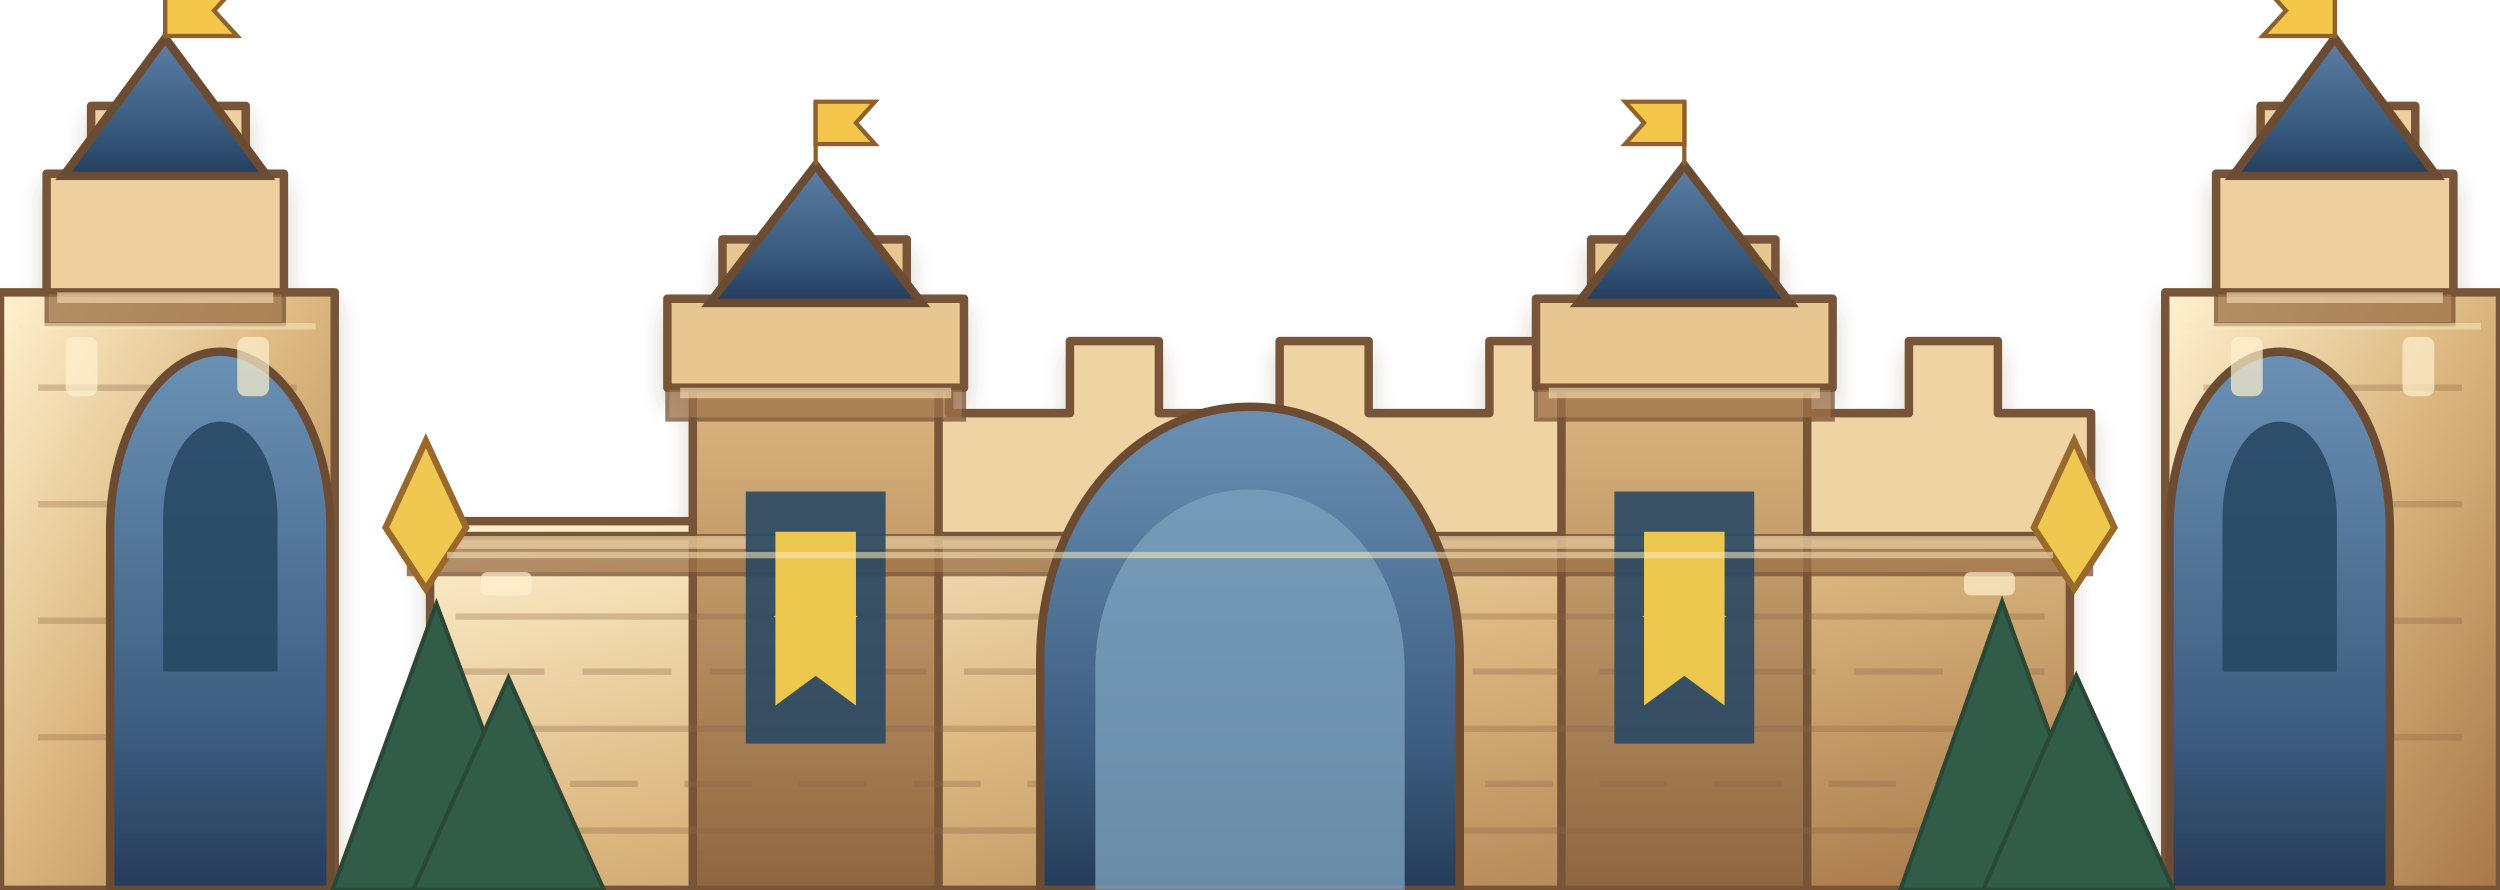
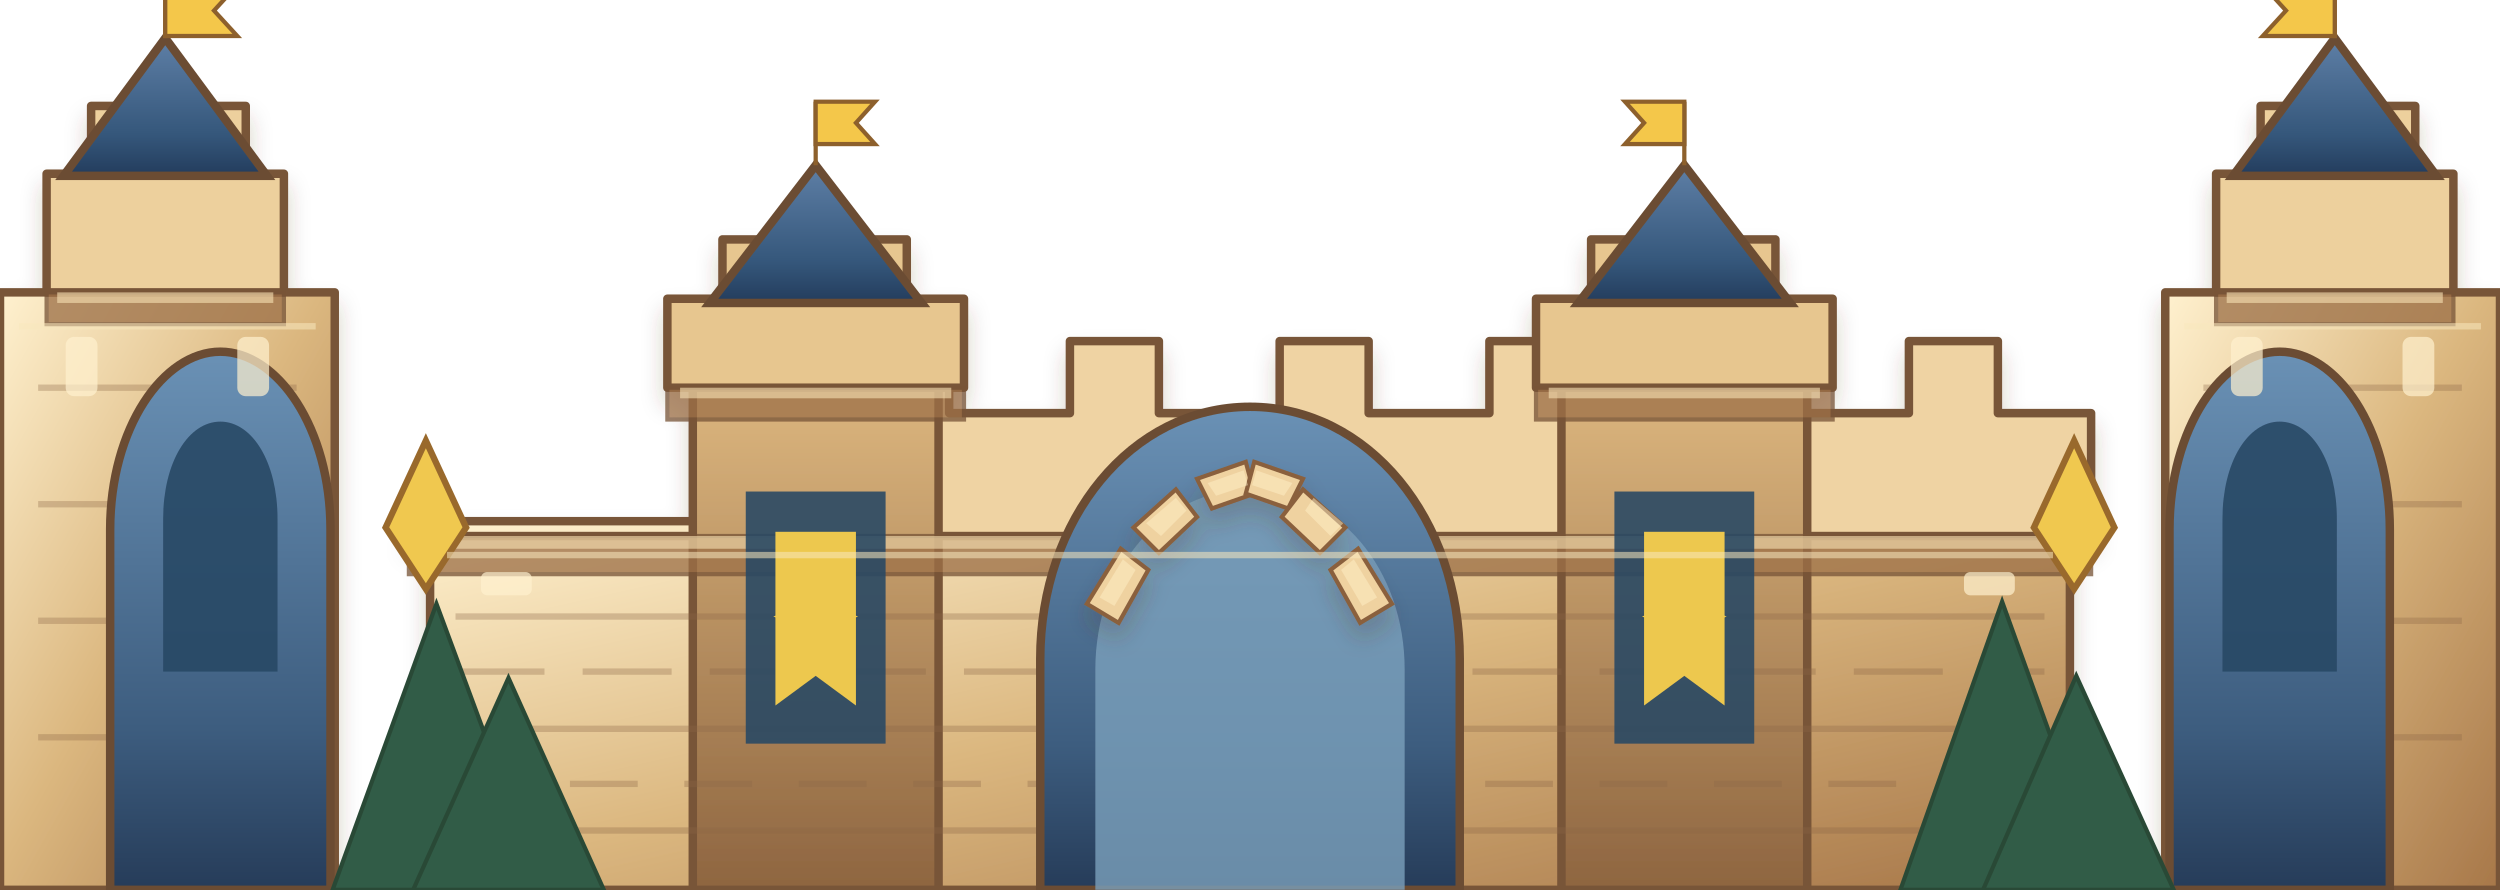
<svg xmlns="http://www.w3.org/2000/svg" viewBox="0 0 1180 420">
  <defs>
    <linearGradient id="stone" x1="0" y1="0" x2="1" y2="1">
      <stop stop-color="#fff1cf" />
      <stop offset=".48" stop-color="#dbb77f" />
      <stop offset="1" stop-color="#a77749" />
    </linearGradient>
    <linearGradient id="stoneDark" x1="0" y1="0" x2="0" y2="1">
      <stop stop-color="#ddb77f" />
      <stop offset="1" stop-color="#8e6540" />
    </linearGradient>
    <linearGradient id="roof" x1="0" y1="0" x2="0" y2="1">
      <stop stop-color="#5e7fa6" />
      <stop offset=".7" stop-color="#35577b" />
      <stop offset="1" stop-color="#233c5c" />
    </linearGradient>
    <linearGradient id="arch" x1="0" y1="0" x2="0" y2="1">
      <stop stop-color="#6a91b5" />
      <stop offset=".7" stop-color="#3d5d7f" />
      <stop offset="1" stop-color="#263c59" />
    </linearGradient>
    <filter id="softShadow" x="-20%" y="-20%" width="140%" height="160%">
      <feDropShadow dx="0" dy="7" stdDeviation="5" flood-color="#4d3526" flood-opacity=".22" />
    </filter>
  </defs>
  <g filter="url(#softShadow)" stroke="#785437" stroke-width="4" stroke-linejoin="round">
    <path d="M0 420V138h158V420Z" fill="url(#stone)" />
    <path d="M1022 420V138h158V420Z" fill="url(#stone)" />
    <path d="M22 138h112V82h-18V50H94v32H65V50H43v32H22Z" fill="#edd09d" />
    <path d="M1046 138h112V82h-18V50h-22v32h-29V50h-22v32h-21Z" fill="#edd09d" />
    <path d="M203 420V246h774V420Z" fill="url(#stone)" />
    <path d="M193 253h794v-58h-44v-34h-42v34h-57v-34h-42v34h-57v-34h-42v34h-57v-34h-42v34h-57v-34h-42v34h-57v-34h-42v34h-44v58Z" fill="#efd3a3" />
    <path d="M327 420V180h116V420Z" fill="url(#stoneDark)" />
    <path d="M737 420V180h116V420Z" fill="url(#stoneDark)" />
    <path d="M315 183h140v-42h-27v-28h-30v28h-27v-28h-30v28h-26Z" fill="#e7c68f" />
    <path d="M725 183h140v-42h-27v-28h-30v28h-27v-28h-30v28h-26Z" fill="#e7c68f" />
  </g>
  <g fill="#9c7047" opacity=".76" stroke="#785437" stroke-width="2">
    <path d="M22 138h112v15H22Z" />
    <path d="M1046 138h112v15h-112Z" />
    <path d="M193 253h794v18H193Z" />
    <path d="M315 183h140v15H315Z" />
    <path d="M725 183h140v15H725Z" />
  </g>
  <g fill="#f6dfb1" opacity=".62">
    <path d="M27 138h102v5H27Z" />
    <path d="M1051 138h102v5h-102Z" />
    <path d="M202 253h776v6H202Z" />
    <path d="M321 183h128v5H321Z" />
    <path d="M731 183h128v5H731Z" />
  </g>
  <g opacity=".32" stroke="#8b6644" stroke-width="3">
    <path d="M18 183h122M18 238h122M18 293h122M18 348h122" />
    <path d="M1040 183h122M1040 238h122M1040 293h122M1040 348h122" />
    <path d="M215 291h750M215 344h750M215 392h750" />
    <path d="M215 317h750" stroke-dasharray="42 18" />
    <path d="M215 370h750" stroke-dasharray="32 22" />
  </g>
  <g fill="url(#roof)" stroke="#6b4c33" stroke-width="4">
    <path d="M30 83 78 18l48 65Z" />
    <path d="M1054 83 1102 18l48 65Z" />
    <path d="M335 143 385 78l50 65Z" />
    <path d="M745 143 795 78l50 65Z" />
  </g>
  <g fill="#f4c74a" stroke="#8d602c" stroke-width="2">
    <path d="M78 18v-25M1102 18v-25M385 78V48M795 78V48" />
    <path d="M78-7h34l-11 12 11 12H78ZM1102-7h-34l11 12-11 12h34ZM385 48h28l-9 10 9 10h-28ZM795 48h-28l9 10-9 10h28Z" />
  </g>
  <g fill="url(#arch)" stroke="#6b4c33" stroke-width="4">
    <path d="M52 420V250c0-48 25-84 52-84s52 36 52 84v170Z" />
    <path d="M1024 420V250c0-48 25-84 52-84s52 36 52 84v170Z" />
    <path d="M491 420V311c0-66 43-119 99-119s99 53 99 119v109Z" />
  </g>
  <path d="M517 420V316c0-47 31-85 73-85s73 38 73 85v104Z" fill="#7ba0bb" opacity=".8" />
+   <g fill="#efd2a0" stroke="#8a603e" stroke-width="2" filter="url(#softShadow)">
+     <path d="M513 285 529 259 542 269 528 294Z" />
+     <path d="M535 249 555 231 565 244 547 261Z" />
+     <path d="M565 226 588 218 592 233 572 240Z" />
+     <path d="M592 218 615 226 608 240 588 233Z" />
+     <path d="M615 231 635 249 623 261 605 244Z" />
+     <path d="M641 259 657 285 642 294 628 269Z" />
+   </g>
+   <g fill="#fff0c9" opacity=".48">
+     <path d="M519 282 530 264 536 269 526 286Z" />
+     <path d="M541 247 555 235 560 241 548 253Z" />
+     <path d="M570 228 587 222 589 229 574 234Z" />
+     <path d="M593 222 610 228 606 234 591 229Z" />
+     <path d="M620 235 634 247 628 253 616 241Z" />
+     <path d="M650 282 639 264 633 269 643 286Z" />
+   </g>
  <g fill="#274764" opacity=".88">
    <path d="M77 245c0-27 12-46 27-46s27 19 27 46v72H77Z" />
    <path d="M1049 245c0-27 12-46 27-46s27 19 27 46v72h-54Z" />
    <path d="M352 232h66v119h-66Z" />
    <path d="M762 232h66v119h-66Z" />
  </g>
  <g fill="#edc84e">
    <path d="M366 251h38v82l-19-14-19 14Z" />
    <path d="M776 251h38v82l-19-14-19 14Z" />
    <path d="m385 268 4 17 16 6-16 6-4 17-4-17-16-6 16-6Z" />
    <path d="m795 268 4 17 16 6-16 6-4 17-4-17-16-6 16-6Z" />
  </g>
  <g fill="#fff1ce" opacity=".7">
    <rect x="31" y="159" width="15" height="28" rx="4" />
    <rect x="112" y="159" width="15" height="28" rx="4" />
    <rect x="1053" y="159" width="15" height="28" rx="4" />
    <rect x="1134" y="159" width="15" height="28" rx="4" />
    <rect x="227" y="270" width="24" height="11" rx="3" />
    <rect x="927" y="270" width="24" height="11" rx="3" />
  </g>
  <g fill="#315c47" stroke="#294936" stroke-width="2">
    <path d="M157 420 206 285l50 135Z" />
    <path d="M195 420 240 320l45 100Z" />
    <path d="M897 420 945 284l49 136Z" />
    <path d="M936 420 980 319l46 101Z" />
  </g>
  <g fill="#f0c84f" stroke="#99692c" stroke-width="3">
    <path d="M182 249 201 208l19 41-19 29Z" />
    <path d="M960 249 979 208l19 41-19 29Z" />
  </g>
  <g opacity=".55" fill="none" stroke="#f8e8bd" stroke-width="3">
    <path d="M9 154h140M1031 154h140" />
    <path d="M211 262h758" />
  </g>
</svg>
